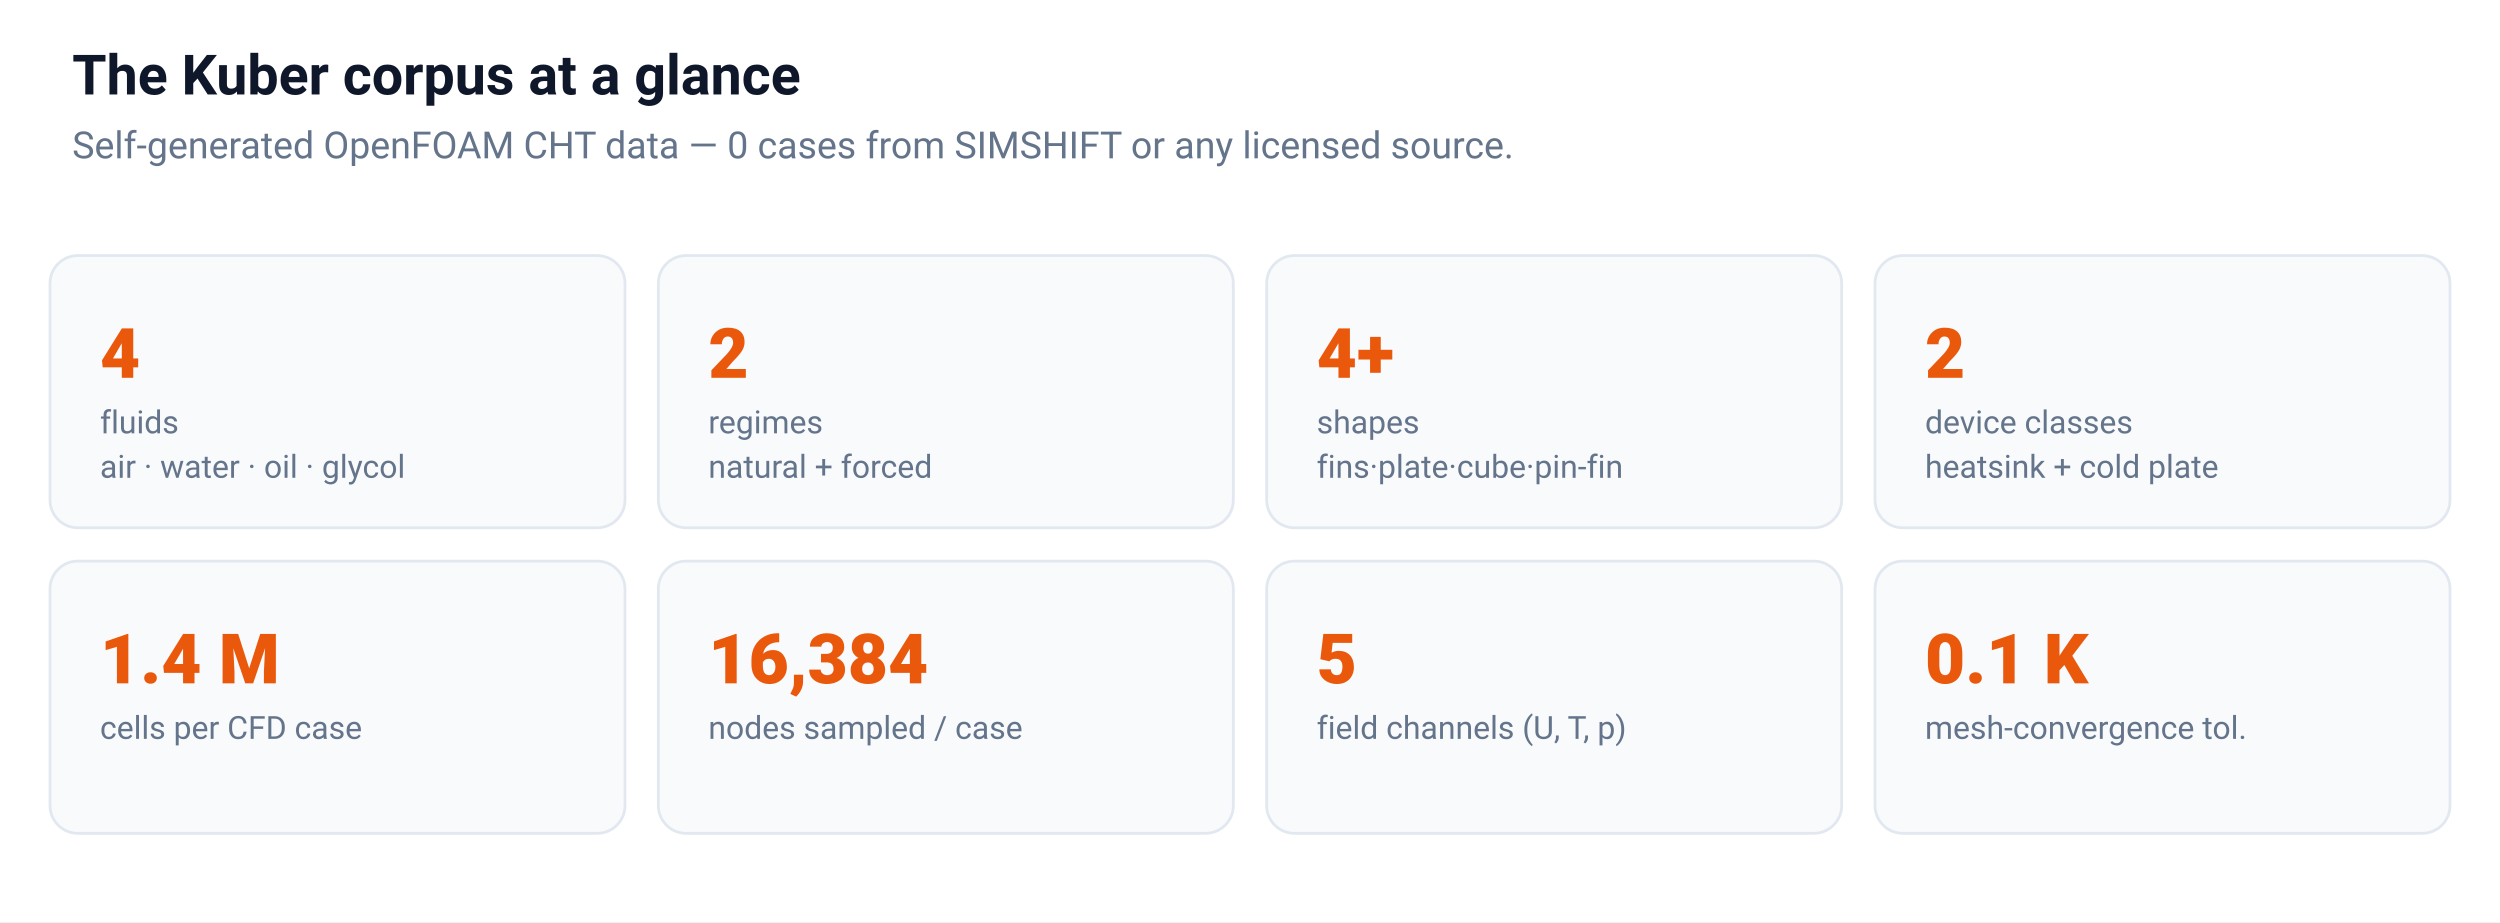
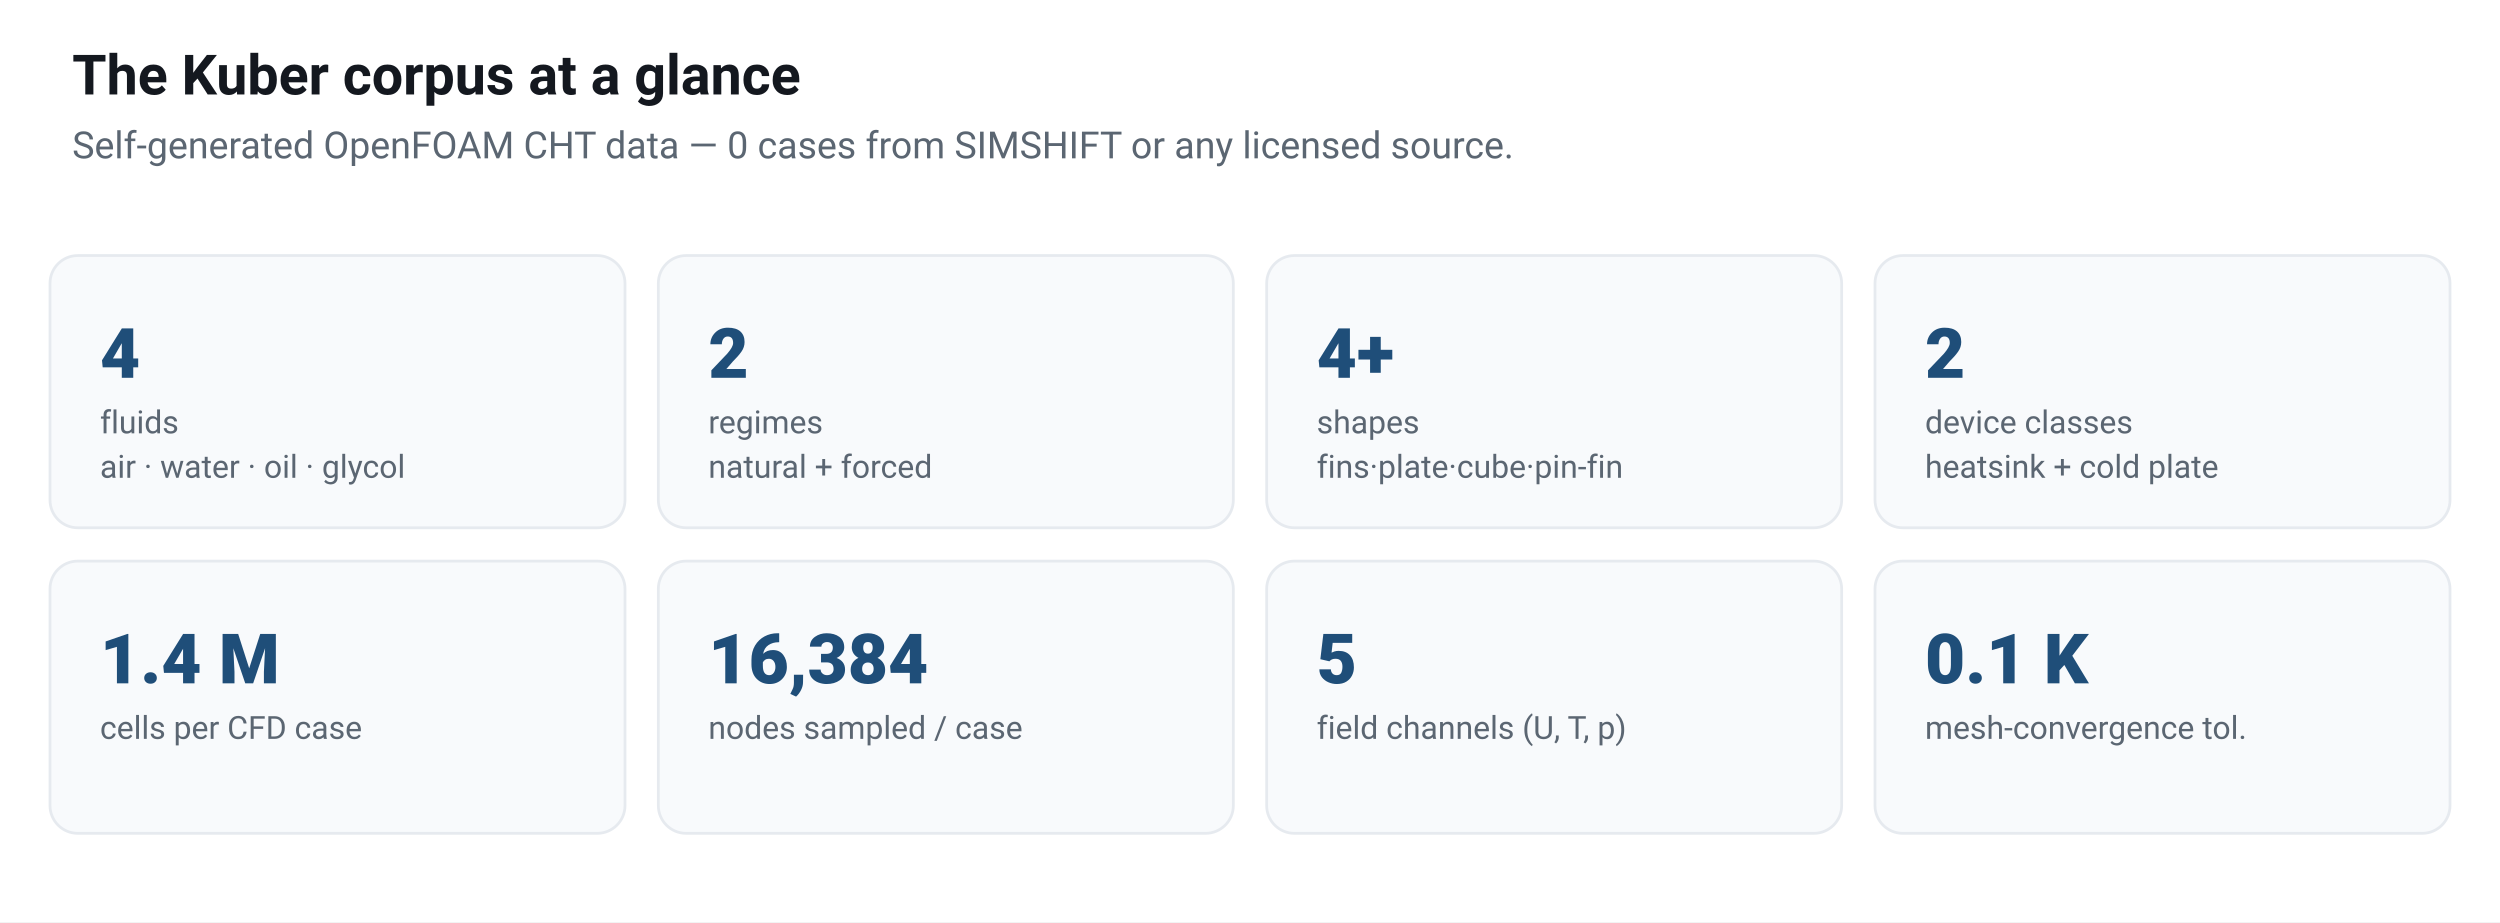
<svg xmlns="http://www.w3.org/2000/svg" width="900" height="332" viewBox="0 0 900 332" font-family="-apple-system,BlinkMacSystemFont,'Segoe UI',Roboto,Helvetica,Arial,sans-serif" role="img" aria-label="The Kuber corpus at a glance">
  <rect width="900" height="332" fill="#FFFFFF" />
-   <text x="26" y="34" font-size="20" font-weight="700" fill="#0F172A">The Kuber corpus at a glance</text>
-   <text x="26" y="57" font-size="13.5" fill="#64748B">Self-generated OpenFOAM CHT data — 0 cases from SIMSHIFT or any licensed source.</text>
-   <rect x="18" y="92" width="207" height="98" rx="10" fill="#F8FAFC" stroke="#E2E8F0" stroke-width="1" />
-   <text x="36" y="136" font-size="25" font-weight="800" fill="#EA580C">4</text>
-   <text x="36" y="156" font-size="11.5" fill="#64748B">fluids</text>
-   <text x="36" y="172" font-size="11.5" fill="#64748B">air · water · oil · glycol</text>
-   <rect x="237" y="92" width="207" height="98" rx="10" fill="#F8FAFC" stroke="#E2E8F0" stroke-width="1" />
-   <text x="255" y="136" font-size="25" font-weight="800" fill="#EA580C">2</text>
-   <text x="255" y="156" font-size="11.5" fill="#64748B">regimes</text>
-   <text x="255" y="172" font-size="11.5" fill="#64748B">natural + forced</text>
-   <rect x="456" y="92" width="207" height="98" rx="10" fill="#F8FAFC" stroke="#E2E8F0" stroke-width="1" />
-   <text x="474" y="136" font-size="25" font-weight="800" fill="#EA580C">4+</text>
-   <text x="474" y="156" font-size="11.5" fill="#64748B">shapes</text>
-   <text x="474" y="172" font-size="11.5" fill="#64748B">fins·plate·cube·pin-fin</text>
-   <rect x="675" y="92" width="207" height="98" rx="10" fill="#F8FAFC" stroke="#E2E8F0" stroke-width="1" />
-   <text x="693" y="136" font-size="25" font-weight="800" fill="#EA580C">2</text>
-   <text x="693" y="156" font-size="11.5" fill="#64748B">device classes</text>
-   <text x="693" y="172" font-size="11.5" fill="#64748B">heatsink + cold plate</text>
-   <rect x="18" y="202" width="207" height="98" rx="10" fill="#F8FAFC" stroke="#E2E8F0" stroke-width="1" />
-   <text x="36" y="246" font-size="25" font-weight="800" fill="#EA580C">1.4 M</text>
-   <text x="36" y="266" font-size="11.5" fill="#64748B">cells per CFD case</text>
-   <rect x="237" y="202" width="207" height="98" rx="10" fill="#F8FAFC" stroke="#E2E8F0" stroke-width="1" />
-   <text x="255" y="246" font-size="25" font-weight="800" fill="#EA580C">16,384</text>
-   <text x="255" y="266" font-size="11.5" fill="#64748B">nodes sampled / case</text>
-   <rect x="456" y="202" width="207" height="98" rx="10" fill="#F8FAFC" stroke="#E2E8F0" stroke-width="1" />
-   <text x="474" y="246" font-size="25" font-weight="800" fill="#EA580C">5</text>
-   <text x="474" y="266" font-size="11.5" fill="#64748B">field channels (U, T, p)</text>
-   <rect x="675" y="202" width="207" height="98" rx="10" fill="#F8FAFC" stroke="#E2E8F0" stroke-width="1" />
-   <text x="693" y="246" font-size="25" font-weight="800" fill="#EA580C">0.1 K</text>
-   <text x="693" y="266" font-size="11.5" fill="#64748B">mesh-convergence tol.</text>
+   <text x="26" y="34" font-size="20" font-weight="700" fill="#14181F">The Kuber corpus at a glance</text>
+   <text x="26" y="57" font-size="13.5" fill="#5B6672">Self-generated OpenFOAM CHT data — 0 cases from SIMSHIFT or any licensed source.</text>
+   <rect x="18" y="92" width="207" height="98" rx="10" fill="#F8FAFC" stroke="#E6EAEF" stroke-width="1" />
+   <text x="36" y="136" font-size="25" font-weight="800" fill="#1F4E79">4</text>
+   <text x="36" y="156" font-size="11.5" fill="#5B6672">fluids</text>
+   <text x="36" y="172" font-size="11.5" fill="#5B6672">air · water · oil · glycol</text>
+   <rect x="237" y="92" width="207" height="98" rx="10" fill="#F8FAFC" stroke="#E6EAEF" stroke-width="1" />
+   <text x="255" y="136" font-size="25" font-weight="800" fill="#1F4E79">2</text>
+   <text x="255" y="156" font-size="11.5" fill="#5B6672">regimes</text>
+   <text x="255" y="172" font-size="11.5" fill="#5B6672">natural + forced</text>
+   <rect x="456" y="92" width="207" height="98" rx="10" fill="#F8FAFC" stroke="#E6EAEF" stroke-width="1" />
+   <text x="474" y="136" font-size="25" font-weight="800" fill="#1F4E79">4+</text>
+   <text x="474" y="156" font-size="11.5" fill="#5B6672">shapes</text>
+   <text x="474" y="172" font-size="11.5" fill="#5B6672">fins·plate·cube·pin-fin</text>
+   <rect x="675" y="92" width="207" height="98" rx="10" fill="#F8FAFC" stroke="#E6EAEF" stroke-width="1" />
+   <text x="693" y="136" font-size="25" font-weight="800" fill="#1F4E79">2</text>
+   <text x="693" y="156" font-size="11.5" fill="#5B6672">device classes</text>
+   <text x="693" y="172" font-size="11.5" fill="#5B6672">heatsink + cold plate</text>
+   <rect x="18" y="202" width="207" height="98" rx="10" fill="#F8FAFC" stroke="#E6EAEF" stroke-width="1" />
+   <text x="36" y="246" font-size="25" font-weight="800" fill="#1F4E79">1.4 M</text>
+   <text x="36" y="266" font-size="11.5" fill="#5B6672">cells per CFD case</text>
+   <rect x="237" y="202" width="207" height="98" rx="10" fill="#F8FAFC" stroke="#E6EAEF" stroke-width="1" />
+   <text x="255" y="246" font-size="25" font-weight="800" fill="#1F4E79">16,384</text>
+   <text x="255" y="266" font-size="11.5" fill="#5B6672">nodes sampled / case</text>
+   <rect x="456" y="202" width="207" height="98" rx="10" fill="#F8FAFC" stroke="#E6EAEF" stroke-width="1" />
+   <text x="474" y="246" font-size="25" font-weight="800" fill="#1F4E79">5</text>
+   <text x="474" y="266" font-size="11.5" fill="#5B6672">field channels (U, T, p)</text>
+   <rect x="675" y="202" width="207" height="98" rx="10" fill="#F8FAFC" stroke="#E6EAEF" stroke-width="1" />
+   <text x="693" y="246" font-size="25" font-weight="800" fill="#1F4E79">0.1 K</text>
+   <text x="693" y="266" font-size="11.5" fill="#5B6672">mesh-convergence tol.</text>
</svg>
